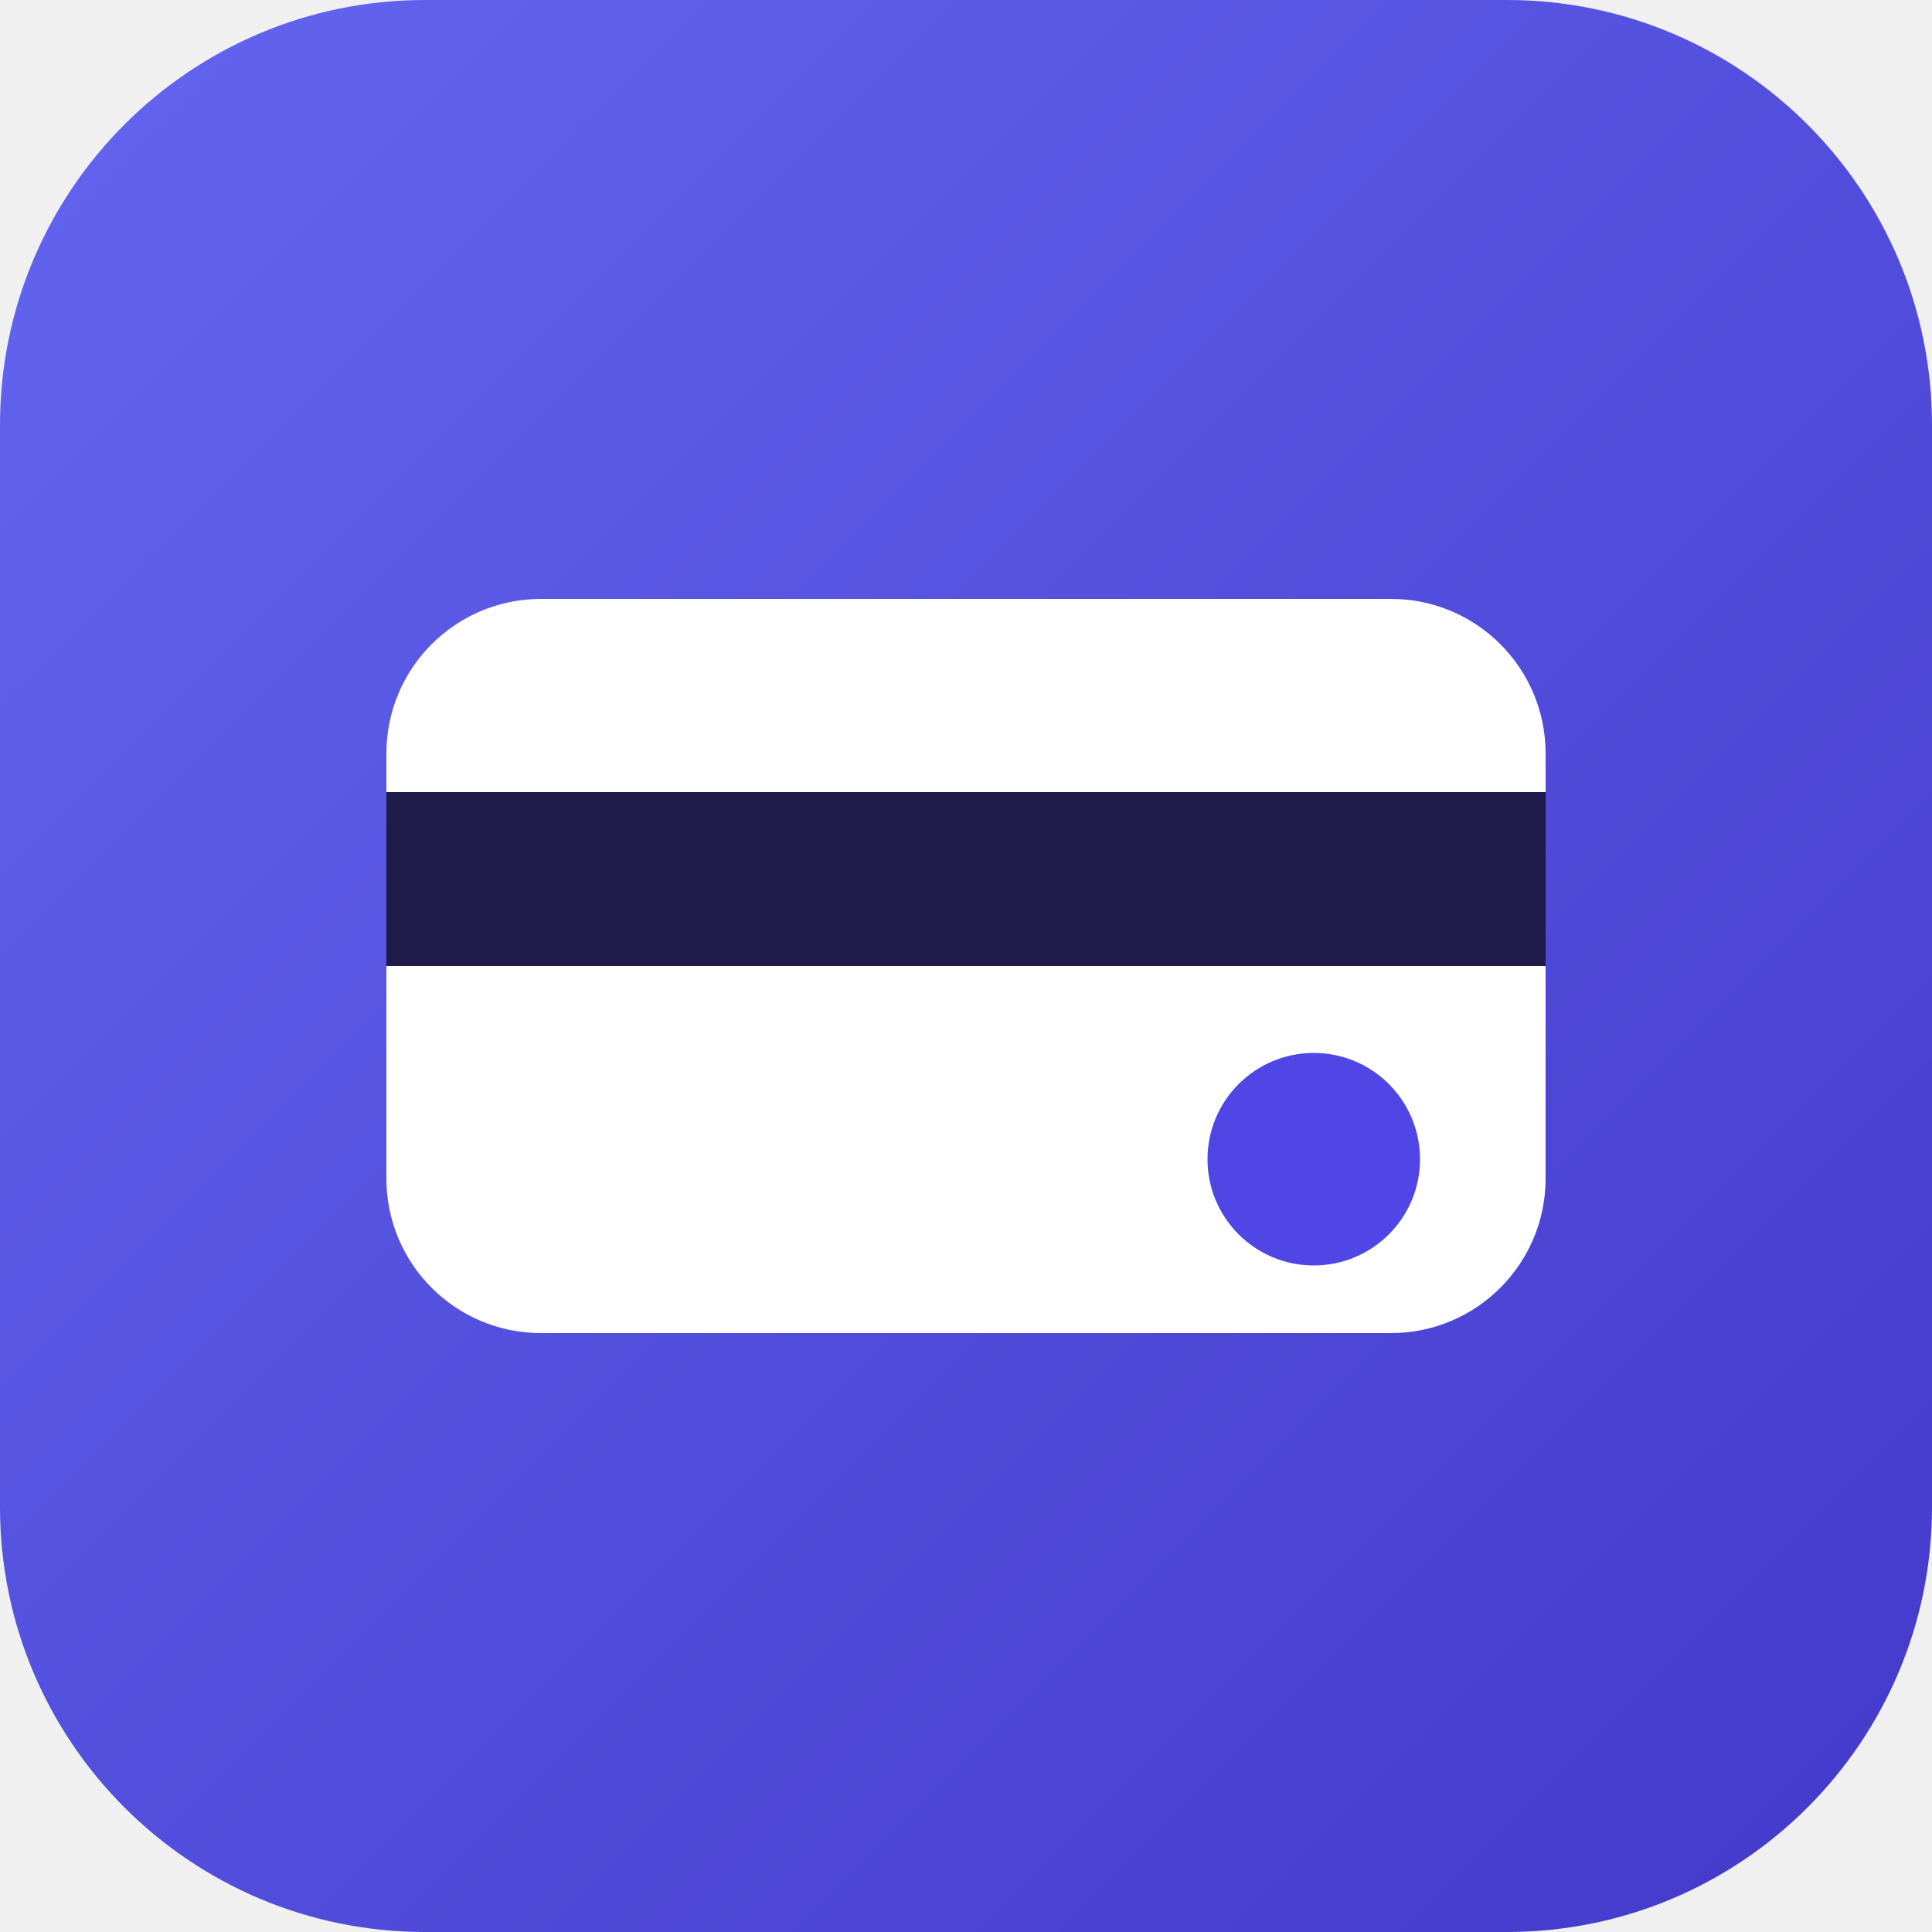
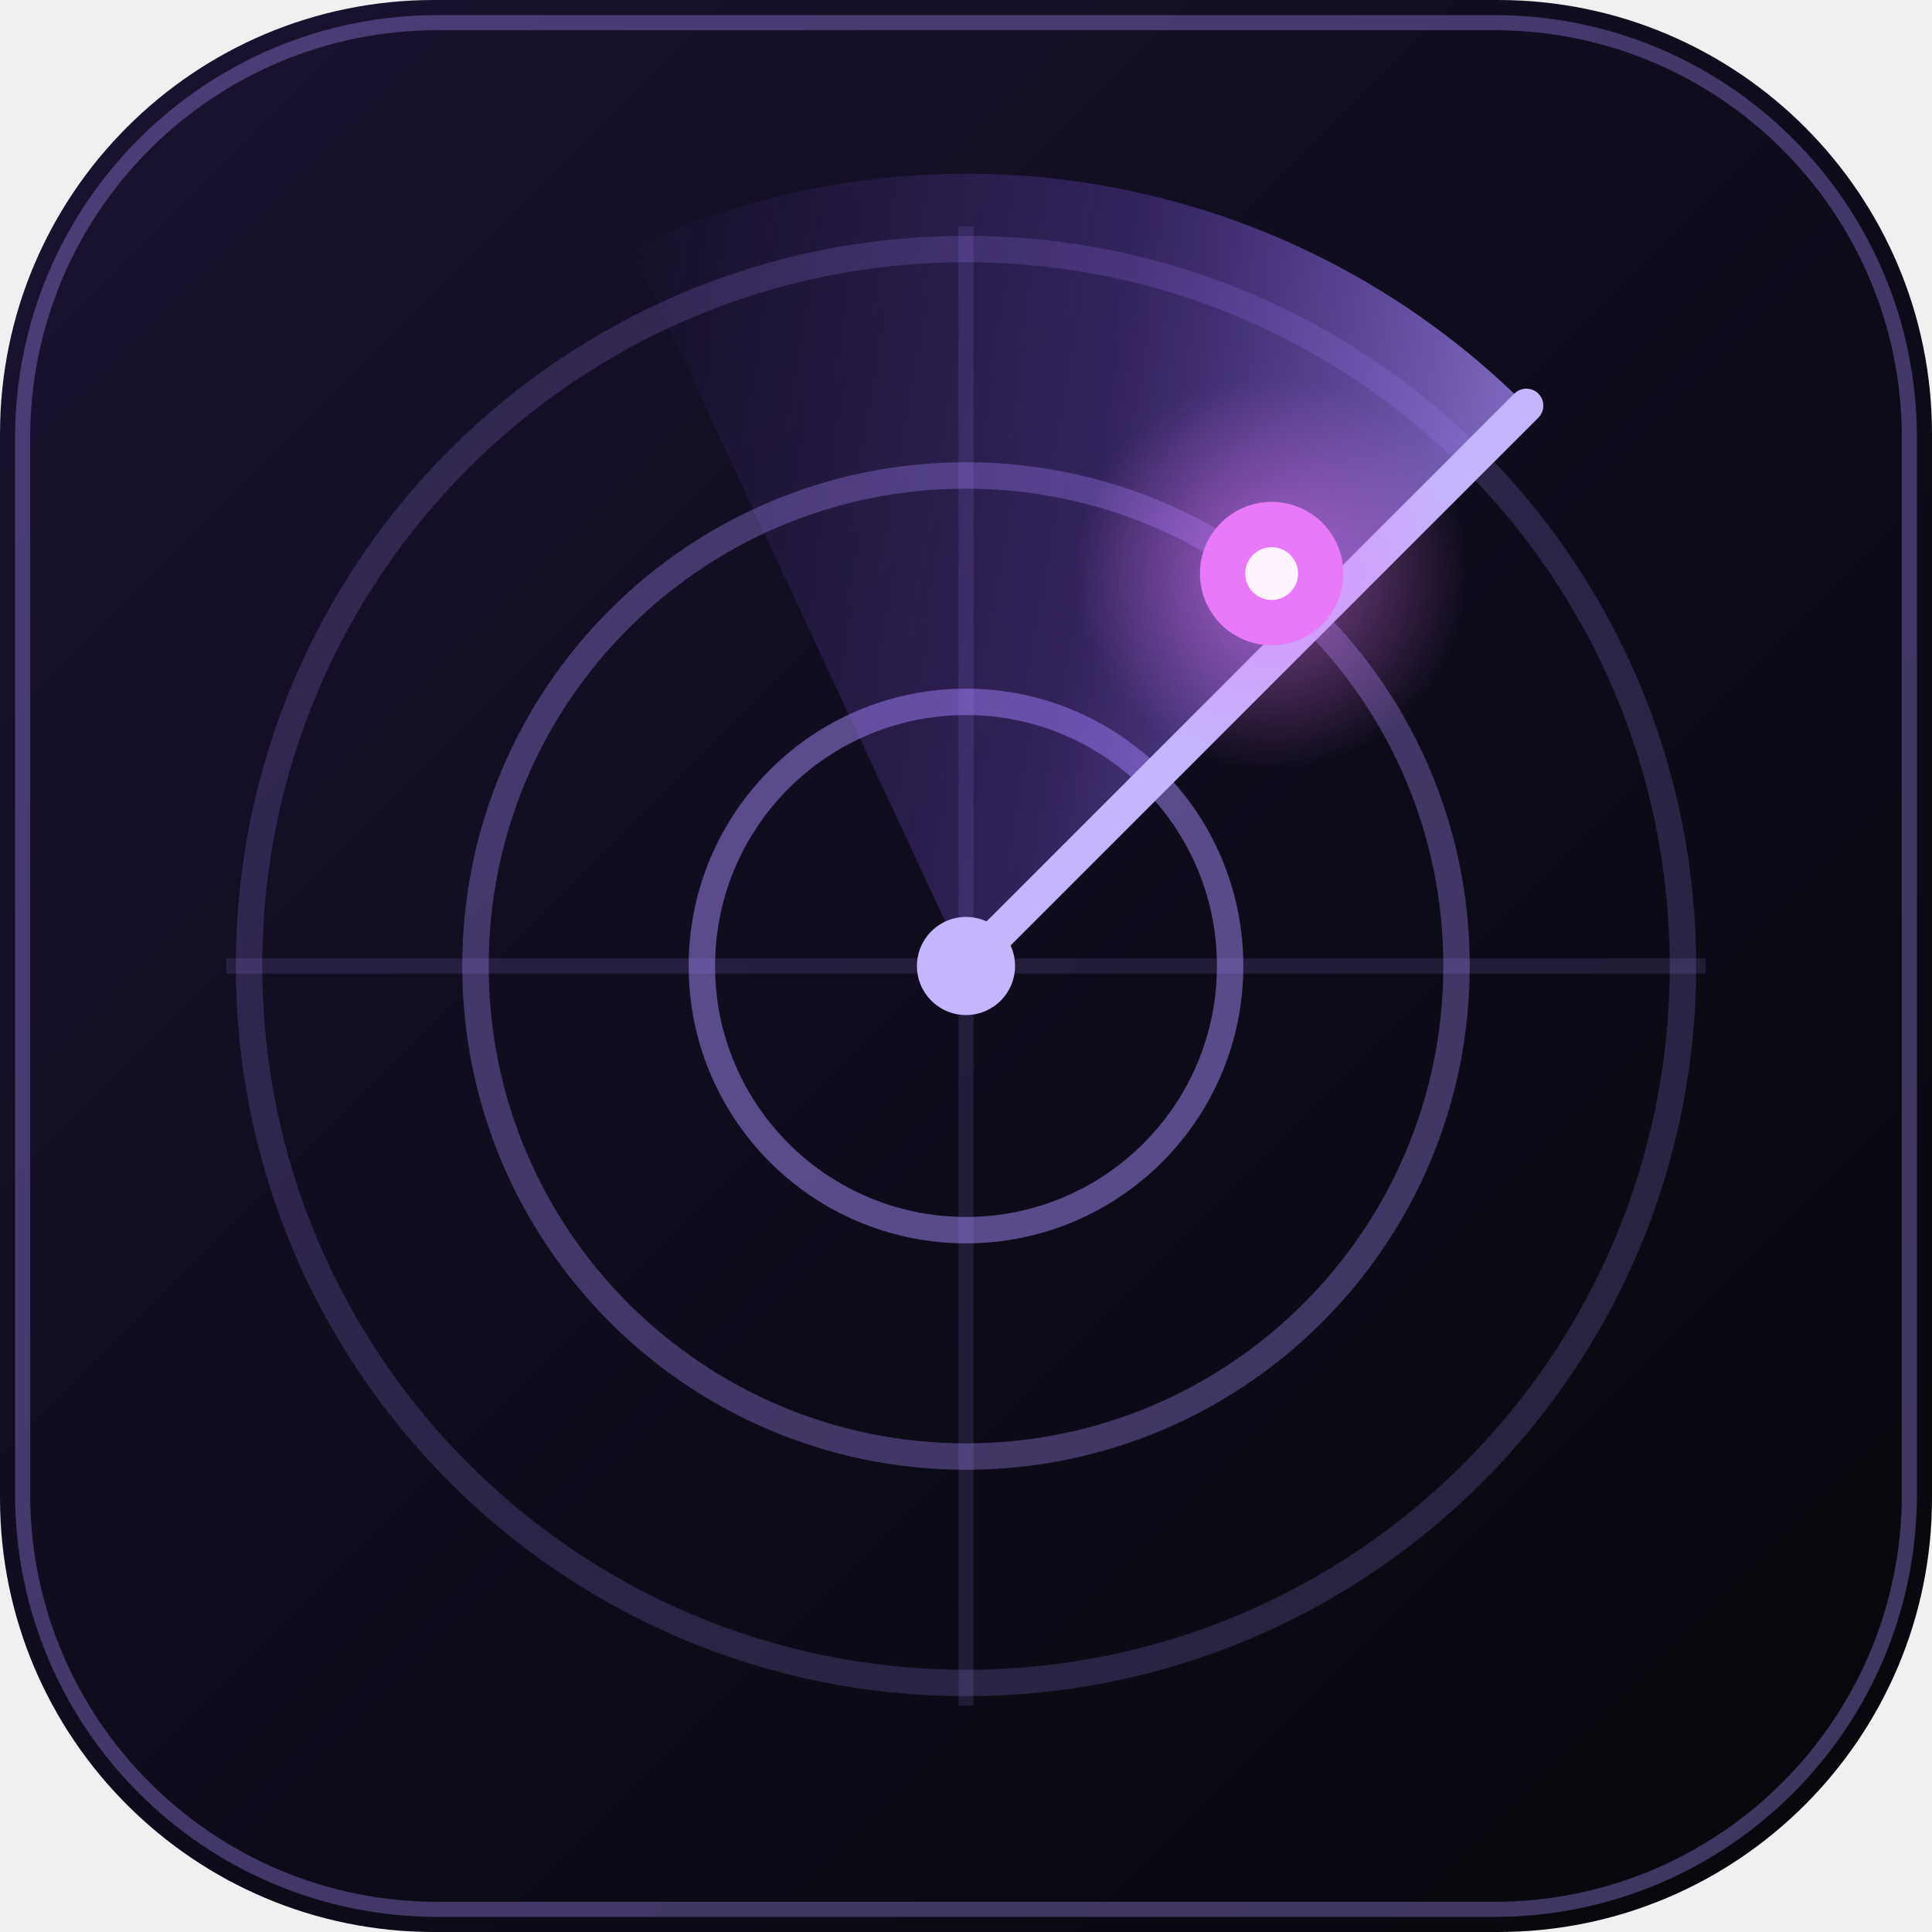
- <svg xmlns="http://www.w3.org/2000/svg" viewBox="0 0 100 100">
+ <svg xmlns="http://www.w3.org/2000/svg" viewBox="0 0 512 512">
  <defs>
-     <linearGradient id="g" x1="0" y1="0" x2="1" y2="1">
-       <stop offset="0" stop-color="#6366f1" />
-       <stop offset="1" stop-color="#4338ca" />
+     <linearGradient id="bg" x1="0" y1="0" x2="1" y2="1">
+       <stop offset="0" stop-color="#1a1332" />
+       <stop offset="0.55" stop-color="#0d0b1a" />
+       <stop offset="1" stop-color="#07080c" />
    </linearGradient>
+     <linearGradient id="sweep" gradientUnits="userSpaceOnUse" x1="404" y1="108" x2="167" y2="66">
+       <stop offset="0" stop-color="#a78bfa" stop-opacity="0.75" />
+       <stop offset="0.45" stop-color="#8b5cf6" stop-opacity="0.28" />
+       <stop offset="1" stop-color="#8b5cf6" stop-opacity="0" />
+     </linearGradient>
+     <radialGradient id="blipGlow">
+       <stop offset="0" stop-color="#e879f9" stop-opacity="0.55" />
+       <stop offset="1" stop-color="#e879f9" stop-opacity="0" />
+     </radialGradient>
  </defs>
-   <rect width="100" height="100" rx="22" fill="url(#g)" />
-   <rect x="20" y="31" width="60" height="38" rx="8" fill="#ffffff" />
-   <rect x="20" y="41" width="60" height="9" fill="#1e1b4b" />
-   <circle cx="68" cy="60" r="5.5" fill="#4f46e5" />
+   <rect width="512" height="512" rx="115" fill="url(#bg)" />
+   <rect x="6" y="6" width="500" height="500" rx="110" fill="none" stroke="#a78bfa" stroke-opacity="0.35" stroke-width="4" />
+   <line x1="256" y1="60" x2="256" y2="452" stroke="#a78bfa" stroke-opacity="0.14" stroke-width="4" />
+   <line x1="60" y1="256" x2="452" y2="256" stroke="#a78bfa" stroke-opacity="0.14" stroke-width="4" />
+   <circle cx="256" cy="256" r="70" fill="none" stroke="#a78bfa" stroke-opacity="0.5" stroke-width="7" />
+   <circle cx="256" cy="256" r="130" fill="none" stroke="#a78bfa" stroke-opacity="0.34" stroke-width="7" />
+   <circle cx="256" cy="256" r="190" fill="none" stroke="#a78bfa" stroke-opacity="0.2" stroke-width="7" />
+   <path d="M 256 256 L 404.5 107.5 A 210 210 0 0 0 167.3 65.7 Z" fill="url(#sweep)" />
+   <line x1="256" y1="256" x2="404.5" y2="107.5" stroke="#c4b5fd" stroke-width="9" stroke-linecap="round" />
+   <circle cx="256" cy="256" r="13" fill="#c4b5fd" />
+   <circle cx="337" cy="152" r="52" fill="url(#blipGlow)" />
+   <circle cx="337" cy="152" r="19" fill="#e879f9" />
+   <circle cx="337" cy="152" r="7" fill="#fdf4ff" />
</svg>
